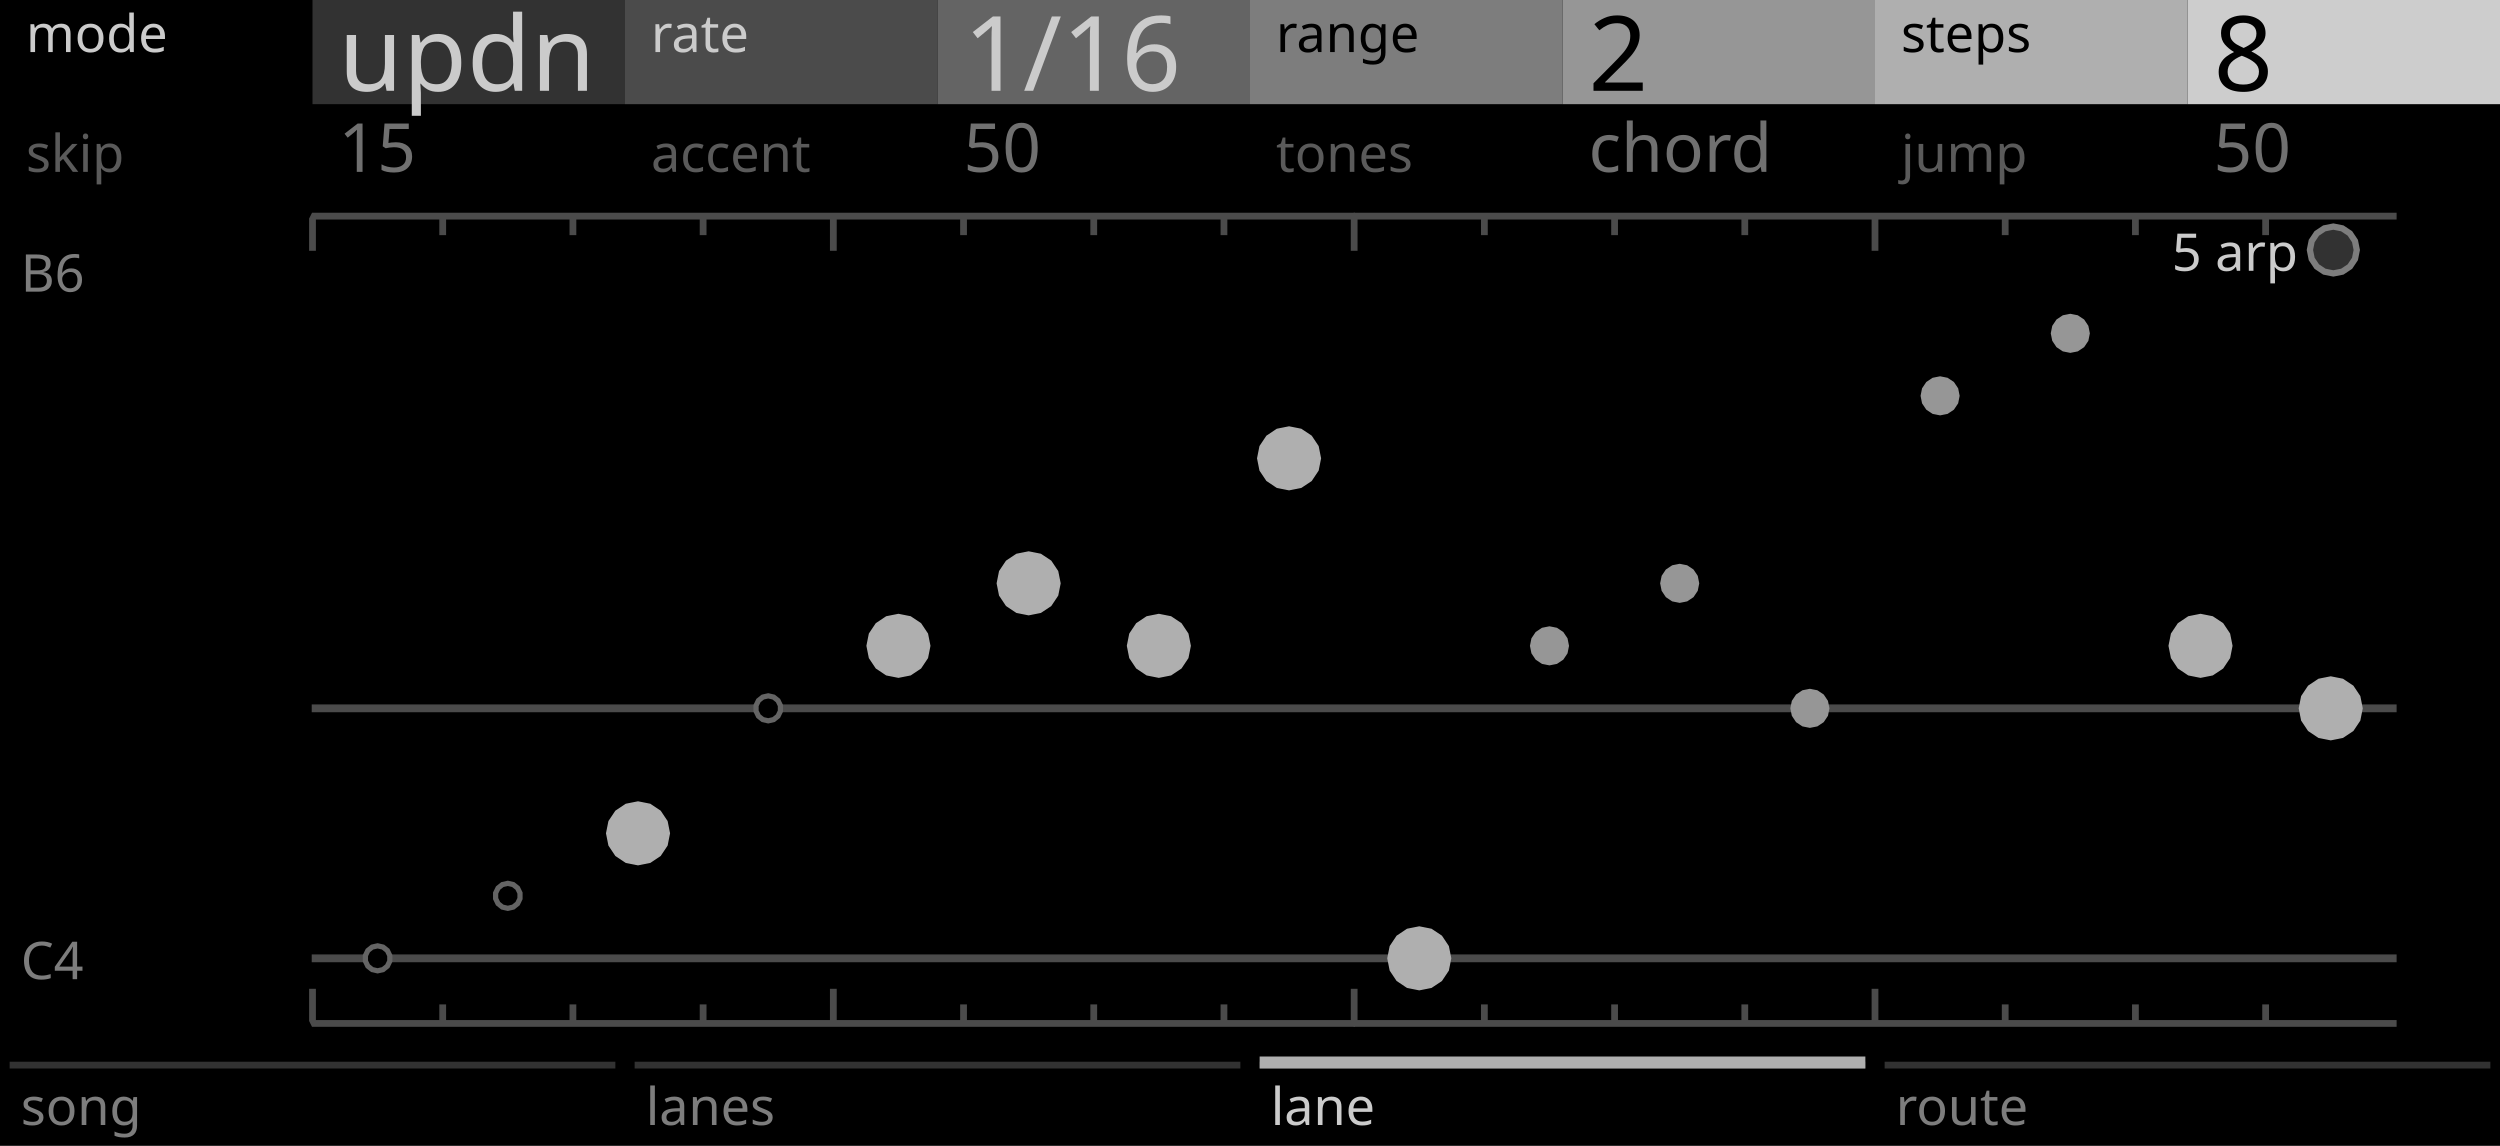
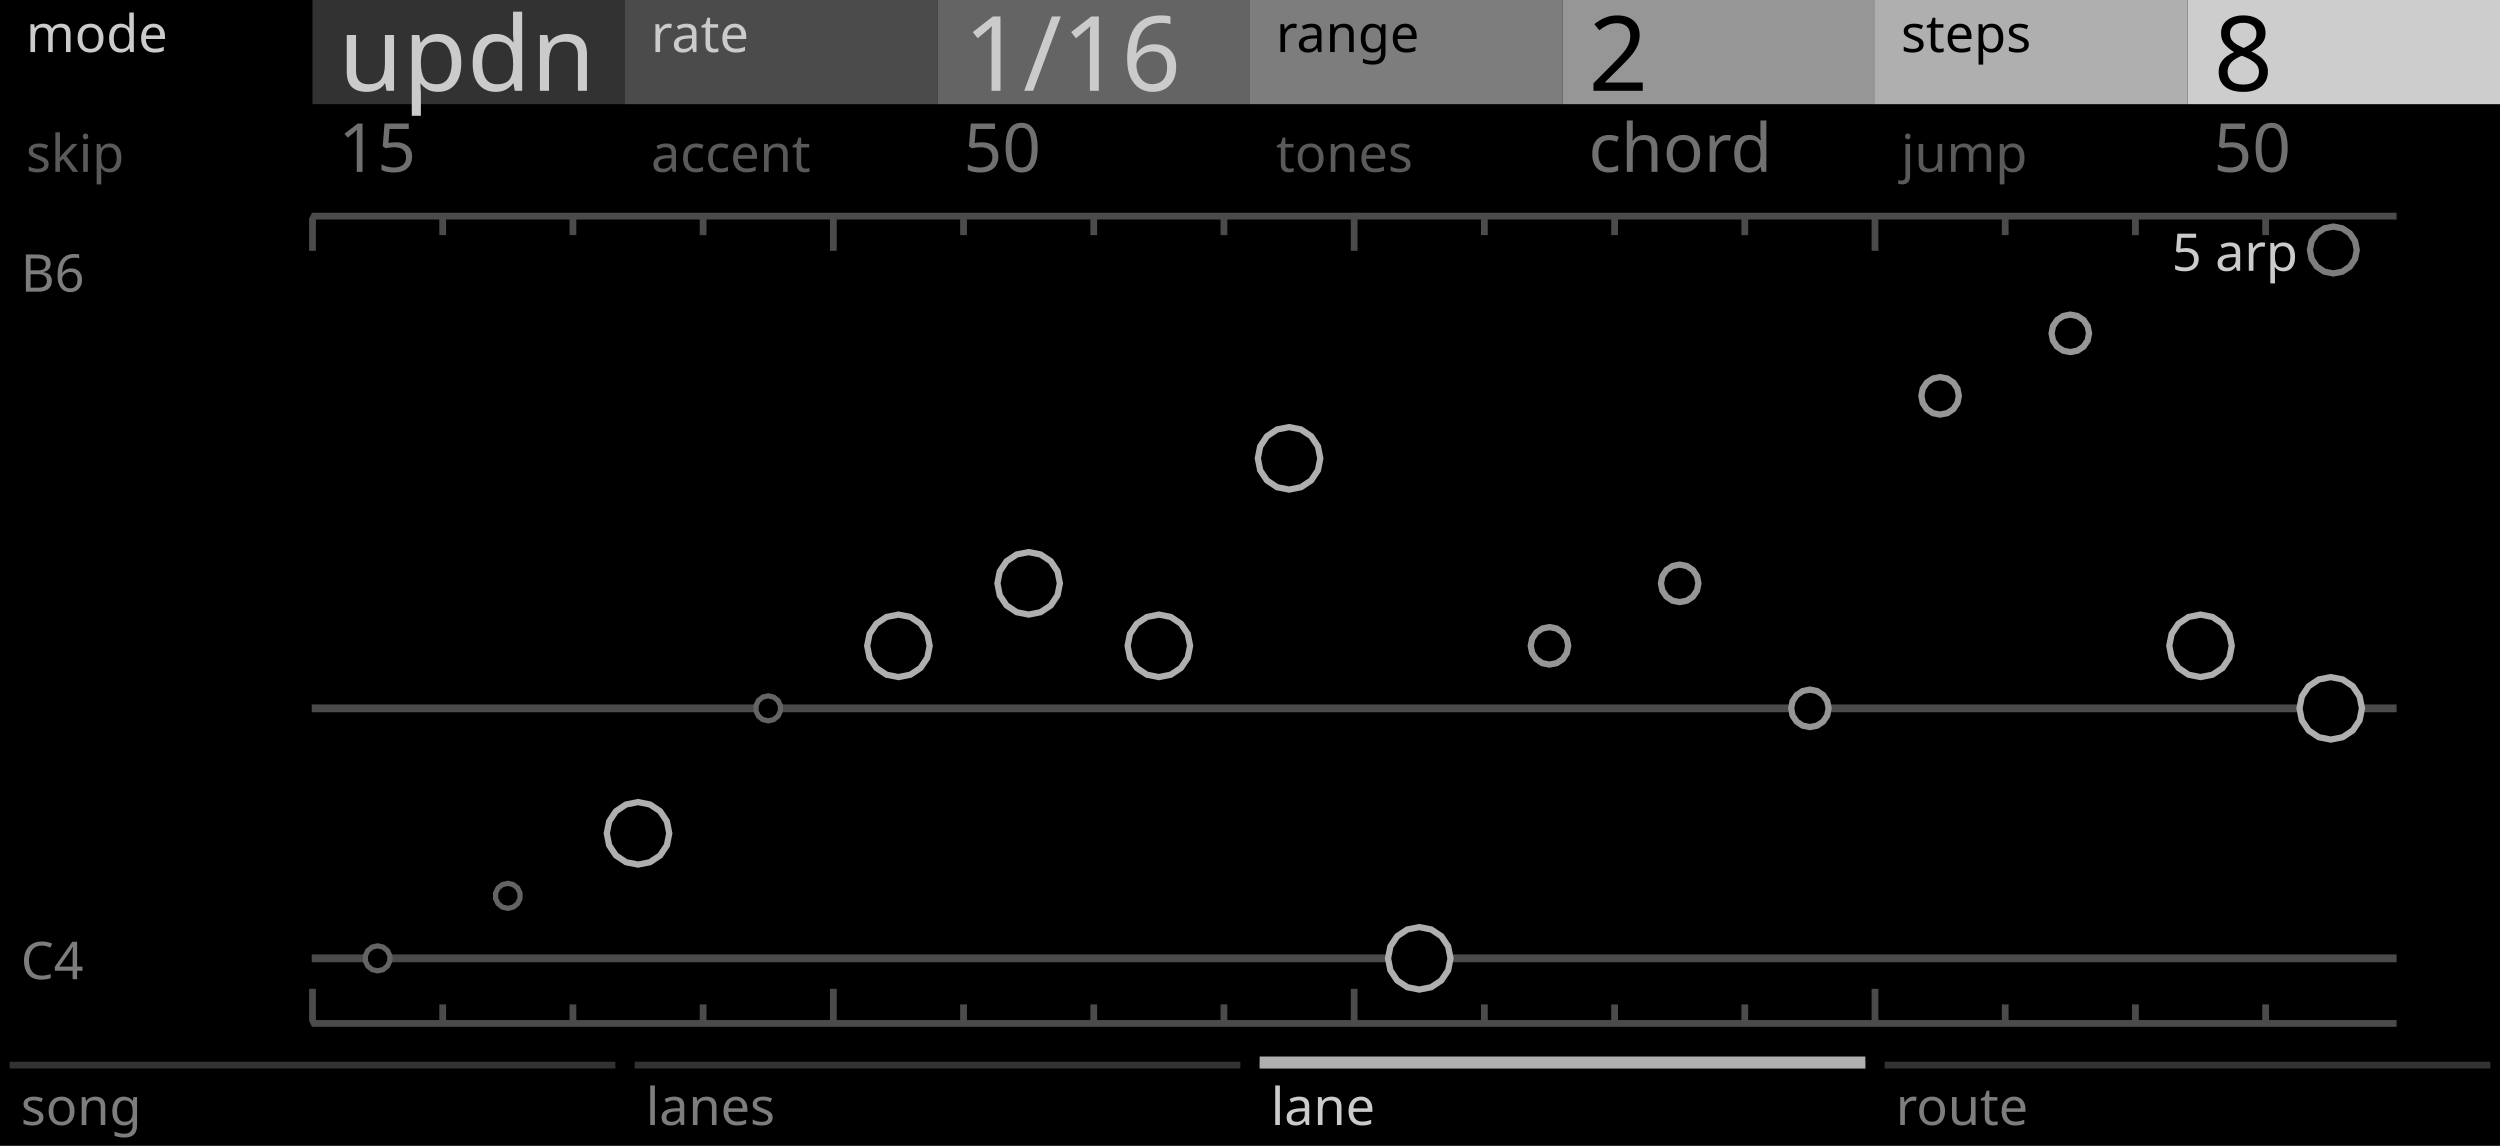
<svg xmlns="http://www.w3.org/2000/svg" width="480" height="220" viewBox="0 0 480 220">
  <g id="preview_canvas">
    <rect x="0" y="0" width="480" height="220" fill="#000000" stroke="none" />
  </g>
  <g id="preview_header">
    <rect x="0" y="0" width="60" height="20" fill="#000000" stroke="none" />
    <rect x="60" y="0" width="60" height="20" fill="#323232" stroke="none" />
    <rect x="120" y="0" width="60" height="20" fill="#4B4B4B" stroke="none" />
    <rect x="180" y="0" width="60" height="20" fill="#646464" stroke="none" />
    <rect x="240" y="0" width="60" height="20" fill="#7D7D7D" stroke="none" />
    <rect x="300" y="0" width="60" height="20" fill="#969696" stroke="none" />
    <rect x="360" y="0" width="60" height="20" fill="#AFAFAF" stroke="none" />
    <rect x="420" y="0" width="60" height="20" fill="#CDCDCD" stroke="none" />
    <text transform="matrix(1 0 0 1 5 10)" fill="#CBCBCB" stroke="none" font-family="UniversNextPro-Light" font-size="10px">mode</text>
    <text transform="matrix(1 0 0 1 65 17.44)" fill="#CBCBCB" stroke="none" font-family="UniversNextPro-Light" font-size="20px">updn</text>
    <text transform="matrix(1 0 0 1 5 33)" fill="#5A5A5A" stroke="none" font-family="UniversNextPro-Light" font-size="10px">skip</text>
    <text transform="matrix(1 0 0 1 65 33)" fill="#707070" stroke="none" font-family="UniversNextPro-Light" font-size="13px">15</text>
    <text transform="matrix(1 0 0 1 125 10)" fill="#CBCBCB" stroke="none" font-family="UniversNextPro-Light" font-size="10px">rate</text>
    <text transform="matrix(1 0 0 1 185 17.44)" fill="#CBCBCB" stroke="none" font-family="UniversNextPro-Light" font-size="20px">1/16</text>
    <text transform="matrix(1 0 0 1 125 33)" fill="#5A5A5A" stroke="none" font-family="UniversNextPro-Light" font-size="10px">accent</text>
    <text transform="matrix(1 0 0 1 185 33)" fill="#707070" stroke="none" font-family="UniversNextPro-Light" font-size="13px">50</text>
    <text transform="matrix(1 0 0 1 245 10)" fill="#000000" stroke="none" font-family="UniversNextPro-Light" font-size="10px">range</text>
    <text transform="matrix(1 0 0 1 305 17.44)" fill="#000000" stroke="none" font-family="UniversNextPro-Light" font-size="20px">2</text>
    <text transform="matrix(1 0 0 1 245 33)" fill="#5A5A5A" stroke="none" font-family="UniversNextPro-Light" font-size="10px">tones</text>
    <text transform="matrix(1 0 0 1 305 33)" fill="#707070" stroke="none" font-family="UniversNextPro-Light" font-size="13px">chord</text>
    <text transform="matrix(1 0 0 1 365 10)" fill="#000000" stroke="none" font-family="UniversNextPro-Light" font-size="10px">steps</text>
    <text transform="matrix(1 0 0 1 425 17.44)" fill="#000000" stroke="none" font-family="UniversNextPro-Light" font-size="20px">8</text>
    <text transform="matrix(1 0 0 1 365 33)" fill="#5A5A5A" stroke="none" font-family="UniversNextPro-Light" font-size="10px">jump</text>
    <text transform="matrix(1 0 0 1 425 33)" fill="#707070" stroke="none" font-family="UniversNextPro-Light" font-size="13px">50</text>
  </g>
  <path id="cond_palette_0" d="M 700 300 L 704 300 L 704 304 Z" fill="#000000" stroke="#000000" stroke-width="0.2" />
  <path id="cond_palette_1" d="M 708 300 L 712 300 L 712 304 Z" fill="#323232" stroke="#323232" stroke-width="0.3" />
  <path id="cond_palette_2" d="M 716 300 L 720 300 L 720 304 Z" fill="#4B4B4B" stroke="#4B4B4B" stroke-width="0.3" />
  <path id="cond_palette_3" d="M 724 300 L 728 300 L 728 304 Z" fill="#646464" stroke="#646464" stroke-width="0.3" />
  <path id="cond_palette_4" d="M 732 300 L 736 300 L 736 304 Z" fill="#7D7D7D" stroke="#7D7D7D" stroke-width="0.3" />
  <path id="cond_palette_5" d="M 740 300 L 744 300 L 744 304 Z" fill="#969696" stroke="#969696" stroke-width="0.3" />
  <path id="cond_palette_6" d="M 748 300 L 752 300 L 752 304 Z" fill="#AFAFAF" stroke="#AFAFAF" stroke-width="0.3" />
  <path id="cond_palette_7" d="M 756 300 L 760 300 L 760 304 Z" fill="#CDCDCD" stroke="#CDCDCD" stroke-width="0.3" />
  <path id="cond_palette_8" d="M 764 300 L 768 300 L 768 304 Z" fill="#000000" stroke="#4B4B4B" stroke-width="1" />
  <path id="cond_palette_9" d="M 772 300 L 776 300 L 776 304 Z" fill="#000000" stroke="#646464" stroke-width="1" />
-   <path id="cond_palette_10" d="M 780 300 L 784 300 L 784 304 Z" fill="#000000" stroke="#969696" stroke-width="1.2" />
-   <path id="cond_palette_11" d="M 788 300 L 792 300 L 792 304 Z" fill="#323232" stroke="#646464" stroke-width="1.2" />
-   <path id="cond_palette_12" d="M 796 300 L 800 300 L 800 304 Z" fill="#323232" stroke="#7D7D7D" stroke-width="1.2" />
-   <path id="cond_palette_13" d="M 804 300 L 808 300 L 808 304 Z" fill="#323232" stroke="#969696" stroke-width="1.5" />
-   <path id="cond_palette_14" d="M 812 300 L 816 300 L 816 304 Z" fill="#323232" stroke="#CDCDCD" stroke-width="2" />
-   <path id="cond_palette_15" d="M 820 300 L 824 300 L 824 304 Z" fill="#969696" stroke="#AFAFAF" stroke-width="1.2" />
+   <path id="cond_palette_10" d="M 780 300 L 784 300 L 784 304 Z" fill="#000000" stroke="#7D7D7D" stroke-width="1.2" />
+   <path id="cond_palette_11" d="M 788 300 L 792 300 L 792 304 Z" fill="#000000" stroke="#969696" stroke-width="1.2" />
+   <path id="cond_palette_12" d="M 796 300 L 800 300 L 800 304 Z" fill="#000000" stroke="#AFAFAF" stroke-width="1.2" />
+   <path id="cond_palette_13" d="M 804 300 L 808 300 L 808 304 Z" fill="#000000" stroke="#969696" stroke-width="1.5" />
+   <path id="cond_palette_14" d="M 812 300 L 816 300 L 816 304 Z" fill="#000000" stroke="#CDCDCD" stroke-width="2" />
+   <path id="cond_palette_15" d="M 820 300 L 824 300 L 824 304 Z" fill="#000000" stroke="#CDCDCD" stroke-width="1.2" />
  <path d="M 2 204 L 118 204 L 118 205 L 2 205 Z" fill="#323232" stroke="#323232" stroke-width="0.3" />
  <path d="M 122 204 L 238 204 L 238 205 L 122 205 Z" fill="#323232" stroke="#323232" stroke-width="0.3" />
  <path d="M 242 204 L 358 204 L 358 205 L 242 205 Z" fill="#323232" stroke="#323232" stroke-width="0.3" />
  <path d="M 362 204 L 478 204 L 478 205 L 362 205 Z" fill="#323232" stroke="#323232" stroke-width="0.3" />
-   <path id="cond_node_36" transform="matrix(1 0 0 1 460 184)" d="M -400 -0.6 L 0 -0.6 L 0 0.6 L -400 0.6 Z" fill="#4B4B4B" stroke="#4B4B4B" stroke-width="0.3" />
-   <path id="cond_node_37" transform="matrix(1 0 0 1 460 136)" d="M -400 -0.6 L 0 -0.6 L 0 0.6 L -400 0.6 Z" fill="#4B4B4B" stroke="#4B4B4B" stroke-width="0.3" />
-   <path id="cond_node_64" transform="matrix(1 0 0 1 60 42)" d="M -0.5 0 L -0.5 6 L 0.5 6 L 0.5 0 L 24.5 0 L 24.5 3 L 25.5 3 L 25.5 0 L 49.5 0 L 49.5 3 L 50.5 3 L 50.5 0 L 74.5 0 L 74.5 3 L 75.5 3 L 75.5 0 L 99.5 0 L 99.5 6 L 100.5 6 L 100.5 0 L 124.5 0 L 124.5 3 L 125.5 3 L 125.5 0 L 149.5 0 L 149.5 3 L 150.5 3 L 150.5 0 L 174.5 0 L 174.5 3 L 175.5 3 L 175.5 0 L 200 0 L 200 -1 L 0 -1 Z" fill="#4B4B4B" stroke="#4B4B4B" stroke-width="0.3" />
-   <path id="cond_node_65" transform="matrix(1 0 0 1 260 42)" d="M -0.5 0 L -0.5 6 L 0.5 6 L 0.5 0 L 24.5 0 L 24.5 3 L 25.5 3 L 25.5 0 L 49.5 0 L 49.5 3 L 50.5 3 L 50.5 0 L 74.5 0 L 74.5 3 L 75.5 3 L 75.5 0 L 99.5 0 L 99.5 6 L 100.5 6 L 100.5 0 L 124.5 0 L 124.5 3 L 125.5 3 L 125.5 0 L 149.5 0 L 149.5 3 L 150.5 3 L 150.5 0 L 174.5 0 L 174.5 3 L 175.5 3 L 175.5 0 L 200 0 L 200 -1 L 0 -1 Z" fill="#4B4B4B" stroke="#4B4B4B" stroke-width="0.3" />
-   <path id="cond_node_66" transform="matrix(1 0 0 1 60 196)" d="M -0.5 0 L -0.5 -6 L 0.5 -6 L 0.5 0 L 24.5 0 L 24.5 -3 L 25.5 -3 L 25.5 0 L 49.5 0 L 49.5 -3 L 50.5 -3 L 50.5 0 L 74.5 0 L 74.5 -3 L 75.5 -3 L 75.5 0 L 99.5 0 L 99.5 -6 L 100.5 -6 L 100.5 0 L 124.5 0 L 124.5 -3 L 125.5 -3 L 125.5 0 L 149.5 0 L 149.5 -3 L 150.5 -3 L 150.5 0 L 174.5 0 L 174.5 -3 L 175.5 -3 L 175.5 0 L 200 0 L 200 1 L 0 1 Z" fill="#4B4B4B" stroke="#4B4B4B" stroke-width="0.3" />
-   <path id="cond_node_67" transform="matrix(1 0 0 1 260 196)" d="M -0.5 0 L -0.5 -6 L 0.5 -6 L 0.5 0 L 24.5 0 L 24.5 -3 L 25.5 -3 L 25.5 0 L 49.5 0 L 49.5 -3 L 50.5 -3 L 50.5 0 L 74.5 0 L 74.5 -3 L 75.5 -3 L 75.5 0 L 99.5 0 L 99.5 -6 L 100.5 -6 L 100.5 0 L 124.5 0 L 124.5 -3 L 125.5 -3 L 125.5 0 L 149.5 0 L 149.5 -3 L 150.5 -3 L 150.5 0 L 174.5 0 L 174.5 -3 L 175.5 -3 L 175.5 0 L 200 0 L 200 1 L 0 1 Z" fill="#4B4B4B" stroke="#4B4B4B" stroke-width="0.3" />
-   <path id="cond_node_86" transform="matrix(1 0 0 1 72.5 184)" d="M 0 -2.4 L 1.041 -2.162 L 1.876 -1.496 L 2.34 -0.534 L 2.34 0.534 L 1.876 1.496 L 1.041 2.162 L 0 2.4 L -1.041 2.162 L -1.876 1.496 L -2.34 0.534 L -2.34 -0.534 L -1.876 -1.496 L -1.041 -2.162 Z" fill="#000000" stroke="#646464" stroke-width="1" />
-   <path id="cond_node_87" transform="matrix(1 0 0 1 97.5 172)" d="M 0 -2.4 L 1.041 -2.162 L 1.876 -1.496 L 2.34 -0.534 L 2.34 0.534 L 1.876 1.496 L 1.041 2.162 L 0 2.4 L -1.041 2.162 L -1.876 1.496 L -2.34 0.534 L -2.34 -0.534 L -1.876 -1.496 L -1.041 -2.162 Z" fill="#000000" stroke="#646464" stroke-width="1" />
-   <path id="cond_node_88" transform="matrix(1 0 0 1 122.5 160)" d="M 0 -6 L 2.296 -5.543 L 4.243 -4.243 L 5.543 -2.296 L 6 0 L 5.543 2.296 L 4.243 4.243 L 2.296 5.543 L 0 6 L -2.296 5.543 L -4.243 4.243 L -5.543 2.296 L -6 0 L -5.543 -2.296 L -4.243 -4.243 L -2.296 -5.543 Z" fill="#AFAFAF" stroke="#AFAFAF" stroke-width="0.3" />
-   <path id="cond_node_89" transform="matrix(1 0 0 1 147.5 136)" d="M 0 -2.4 L 1.041 -2.162 L 1.876 -1.496 L 2.34 -0.534 L 2.34 0.534 L 1.876 1.496 L 1.041 2.162 L 0 2.4 L -1.041 2.162 L -1.876 1.496 L -2.34 0.534 L -2.34 -0.534 L -1.876 -1.496 L -1.041 -2.162 Z" fill="#000000" stroke="#646464" stroke-width="1" />
-   <path id="cond_node_90" transform="matrix(1 0 0 1 172.5 124)" d="M 0 -6 L 2.296 -5.543 L 4.243 -4.243 L 5.543 -2.296 L 6 0 L 5.543 2.296 L 4.243 4.243 L 2.296 5.543 L 0 6 L -2.296 5.543 L -4.243 4.243 L -5.543 2.296 L -6 0 L -5.543 -2.296 L -4.243 -4.243 L -2.296 -5.543 Z" fill="#AFAFAF" stroke="#AFAFAF" stroke-width="0.3" />
-   <path id="cond_node_91" transform="matrix(1 0 0 1 197.5 112)" d="M 0 -6 L 2.296 -5.543 L 4.243 -4.243 L 5.543 -2.296 L 6 0 L 5.543 2.296 L 4.243 4.243 L 2.296 5.543 L 0 6 L -2.296 5.543 L -4.243 4.243 L -5.543 2.296 L -6 0 L -5.543 -2.296 L -4.243 -4.243 L -2.296 -5.543 Z" fill="#AFAFAF" stroke="#AFAFAF" stroke-width="0.3" />
-   <path id="cond_node_92" transform="matrix(1 0 0 1 222.5 124)" d="M 0 -6 L 2.296 -5.543 L 4.243 -4.243 L 5.543 -2.296 L 6 0 L 5.543 2.296 L 4.243 4.243 L 2.296 5.543 L 0 6 L -2.296 5.543 L -4.243 4.243 L -5.543 2.296 L -6 0 L -5.543 -2.296 L -4.243 -4.243 L -2.296 -5.543 Z" fill="#AFAFAF" stroke="#AFAFAF" stroke-width="0.3" />
-   <path id="cond_node_93" transform="matrix(1 0 0 1 247.5 88)" d="M 0 -6 L 2.296 -5.543 L 4.243 -4.243 L 5.543 -2.296 L 6 0 L 5.543 2.296 L 4.243 4.243 L 2.296 5.543 L 0 6 L -2.296 5.543 L -4.243 4.243 L -5.543 2.296 L -6 0 L -5.543 -2.296 L -4.243 -4.243 L -2.296 -5.543 Z" fill="#AFAFAF" stroke="#AFAFAF" stroke-width="0.3" />
-   <path id="cond_node_94" transform="matrix(1 0 0 1 272.5 184)" d="M 0 -6 L 2.296 -5.543 L 4.243 -4.243 L 5.543 -2.296 L 6 0 L 5.543 2.296 L 4.243 4.243 L 2.296 5.543 L 0 6 L -2.296 5.543 L -4.243 4.243 L -5.543 2.296 L -6 0 L -5.543 -2.296 L -4.243 -4.243 L -2.296 -5.543 Z" fill="#AFAFAF" stroke="#AFAFAF" stroke-width="0.3" />
-   <path id="cond_node_95" transform="matrix(1 0 0 1 297.5 124)" d="M 0 -3.6 L 1.378 -3.326 L 2.546 -2.546 L 3.326 -1.378 L 3.6 0 L 3.326 1.378 L 2.546 2.546 L 1.378 3.326 L 0 3.6 L -1.378 3.326 L -2.546 2.546 L -3.326 1.378 L -3.6 0 L -3.326 -1.378 L -2.546 -2.546 L -1.378 -3.326 Z" fill="#969696" stroke="#969696" stroke-width="0.3" />
-   <path id="cond_node_96" transform="matrix(1 0 0 1 322.5 112)" d="M 0 -3.6 L 1.378 -3.326 L 2.546 -2.546 L 3.326 -1.378 L 3.6 0 L 3.326 1.378 L 2.546 2.546 L 1.378 3.326 L 0 3.6 L -1.378 3.326 L -2.546 2.546 L -3.326 1.378 L -3.6 0 L -3.326 -1.378 L -2.546 -2.546 L -1.378 -3.326 Z" fill="#969696" stroke="#969696" stroke-width="0.3" />
-   <path id="cond_node_97" transform="matrix(1 0 0 1 347.5 136)" d="M 0 -3.6 L 1.378 -3.326 L 2.546 -2.546 L 3.326 -1.378 L 3.6 0 L 3.326 1.378 L 2.546 2.546 L 1.378 3.326 L 0 3.6 L -1.378 3.326 L -2.546 2.546 L -3.326 1.378 L -3.6 0 L -3.326 -1.378 L -2.546 -2.546 L -1.378 -3.326 Z" fill="#969696" stroke="#969696" stroke-width="0.3" />
-   <path id="cond_node_98" transform="matrix(1 0 0 1 372.5 76)" d="M 0 -3.6 L 1.378 -3.326 L 2.546 -2.546 L 3.326 -1.378 L 3.6 0 L 3.326 1.378 L 2.546 2.546 L 1.378 3.326 L 0 3.6 L -1.378 3.326 L -2.546 2.546 L -3.326 1.378 L -3.6 0 L -3.326 -1.378 L -2.546 -2.546 L -1.378 -3.326 Z" fill="#969696" stroke="#969696" stroke-width="0.3" />
-   <path id="cond_node_99" transform="matrix(1 0 0 1 397.5 64)" d="M 0 -3.6 L 1.378 -3.326 L 2.546 -2.546 L 3.326 -1.378 L 3.6 0 L 3.326 1.378 L 2.546 2.546 L 1.378 3.326 L 0 3.6 L -1.378 3.326 L -2.546 2.546 L -3.326 1.378 L -3.6 0 L -3.326 -1.378 L -2.546 -2.546 L -1.378 -3.326 Z" fill="#969696" stroke="#969696" stroke-width="0.3" />
-   <path id="cond_node_100" transform="matrix(1 0 0 1 422.5 124)" d="M 0 -6 L 2.296 -5.543 L 4.243 -4.243 L 5.543 -2.296 L 6 0 L 5.543 2.296 L 4.243 4.243 L 2.296 5.543 L 0 6 L -2.296 5.543 L -4.243 4.243 L -5.543 2.296 L -6 0 L -5.543 -2.296 L -4.243 -4.243 L -2.296 -5.543 Z" fill="#AFAFAF" stroke="#AFAFAF" stroke-width="0.3" />
-   <path id="cond_node_101" transform="matrix(1 0 0 1 447.5 136)" d="M 0 -6 L 2.296 -5.543 L 4.243 -4.243 L 5.543 -2.296 L 6 0 L 5.543 2.296 L 4.243 4.243 L 2.296 5.543 L 0 6 L -2.296 5.543 L -4.243 4.243 L -5.543 2.296 L -6 0 L -5.543 -2.296 L -4.243 -4.243 L -2.296 -5.543 Z" fill="#AFAFAF" stroke="#AFAFAF" stroke-width="0.3" />
-   <path id="cond_node_222" transform="matrix(1 0 0 1 448 48)" d="M 0 -4.5 L 1.722 -4.157 L 3.182 -3.182 L 4.157 -1.722 L 4.5 0 L 4.157 1.722 L 3.182 3.182 L 1.722 4.157 L 0 4.5 L -1.722 4.157 L -3.182 3.182 L -4.157 1.722 L -4.5 0 L -4.157 -1.722 L -3.182 -3.182 L -1.722 -4.157 Z" fill="#323232" stroke="#7D7D7D" stroke-width="1.2" />
-   <path id="cond_node_249" transform="matrix(1 0 0 1 242 203)" d="M 0 0 L 116 0 L 116 2 L 0 2 Z" fill="#AFAFAF" stroke="#AFAFAF" stroke-width="0.3" />
+   <path id="cond_node_32" transform="matrix(1 0 0 1 460 184)" d="M -400 -0.6 L 0 -0.6 L 0 0.6 L -400 0.6 Z" fill="#4B4B4B" stroke="#4B4B4B" stroke-width="0.3" />
+   <path id="cond_node_33" transform="matrix(1 0 0 1 460 136)" d="M -400 -0.6 L 0 -0.6 L 0 0.6 L -400 0.6 Z" fill="#4B4B4B" stroke="#4B4B4B" stroke-width="0.3" />
+   <path id="cond_node_60" transform="matrix(1 0 0 1 60 42)" d="M -0.5 0 L -0.5 6 L 0.5 6 L 0.5 0 L 24.5 0 L 24.5 3 L 25.5 3 L 25.5 0 L 49.5 0 L 49.5 3 L 50.5 3 L 50.5 0 L 74.5 0 L 74.5 3 L 75.5 3 L 75.5 0 L 99.5 0 L 99.5 6 L 100.5 6 L 100.5 0 L 124.5 0 L 124.5 3 L 125.5 3 L 125.5 0 L 149.5 0 L 149.5 3 L 150.5 3 L 150.5 0 L 174.5 0 L 174.5 3 L 175.5 3 L 175.5 0 L 200 0 L 200 -1 L 0 -1 Z" fill="#4B4B4B" stroke="#4B4B4B" stroke-width="0.3" />
+   <path id="cond_node_61" transform="matrix(1 0 0 1 260 42)" d="M -0.5 0 L -0.5 6 L 0.5 6 L 0.5 0 L 24.5 0 L 24.5 3 L 25.5 3 L 25.5 0 L 49.5 0 L 49.5 3 L 50.5 3 L 50.5 0 L 74.5 0 L 74.5 3 L 75.5 3 L 75.5 0 L 99.5 0 L 99.5 6 L 100.5 6 L 100.5 0 L 124.5 0 L 124.5 3 L 125.5 3 L 125.5 0 L 149.5 0 L 149.5 3 L 150.5 3 L 150.5 0 L 174.5 0 L 174.5 3 L 175.5 3 L 175.5 0 L 200 0 L 200 -1 L 0 -1 Z" fill="#4B4B4B" stroke="#4B4B4B" stroke-width="0.3" />
+   <path id="cond_node_62" transform="matrix(1 0 0 1 60 196)" d="M -0.5 0 L -0.5 -6 L 0.5 -6 L 0.5 0 L 24.5 0 L 24.5 -3 L 25.5 -3 L 25.5 0 L 49.5 0 L 49.5 -3 L 50.5 -3 L 50.5 0 L 74.5 0 L 74.5 -3 L 75.5 -3 L 75.5 0 L 99.5 0 L 99.5 -6 L 100.5 -6 L 100.5 0 L 124.5 0 L 124.5 -3 L 125.5 -3 L 125.5 0 L 149.5 0 L 149.5 -3 L 150.5 -3 L 150.5 0 L 174.5 0 L 174.5 -3 L 175.5 -3 L 175.5 0 L 200 0 L 200 1 L 0 1 Z" fill="#4B4B4B" stroke="#4B4B4B" stroke-width="0.3" />
+   <path id="cond_node_63" transform="matrix(1 0 0 1 260 196)" d="M -0.5 0 L -0.5 -6 L 0.5 -6 L 0.5 0 L 24.5 0 L 24.5 -3 L 25.5 -3 L 25.5 0 L 49.5 0 L 49.5 -3 L 50.5 -3 L 50.5 0 L 74.5 0 L 74.5 -3 L 75.5 -3 L 75.5 0 L 99.5 0 L 99.5 -6 L 100.5 -6 L 100.5 0 L 124.5 0 L 124.5 -3 L 125.5 -3 L 125.5 0 L 149.5 0 L 149.5 -3 L 150.5 -3 L 150.5 0 L 174.5 0 L 174.5 -3 L 175.5 -3 L 175.5 0 L 200 0 L 200 1 L 0 1 Z" fill="#4B4B4B" stroke="#4B4B4B" stroke-width="0.3" />
+   <path id="cond_node_82" transform="matrix(1 0 0 1 72.5 184)" d="M 0 -2.4 L 1.041 -2.162 L 1.876 -1.496 L 2.34 -0.534 L 2.34 0.534 L 1.876 1.496 L 1.041 2.162 L 0 2.4 L -1.041 2.162 L -1.876 1.496 L -2.34 0.534 L -2.34 -0.534 L -1.876 -1.496 L -1.041 -2.162 Z" fill="#000000" stroke="#646464" stroke-width="1" />
+   <path id="cond_node_83" transform="matrix(1 0 0 1 97.5 172)" d="M 0 -2.4 L 1.041 -2.162 L 1.876 -1.496 L 2.34 -0.534 L 2.34 0.534 L 1.876 1.496 L 1.041 2.162 L 0 2.4 L -1.041 2.162 L -1.876 1.496 L -2.34 0.534 L -2.34 -0.534 L -1.876 -1.496 L -1.041 -2.162 Z" fill="#000000" stroke="#646464" stroke-width="1" />
+   <path id="cond_node_84" transform="matrix(1 0 0 1 122.5 160)" d="M 0 -6 L 2.296 -5.543 L 4.243 -4.243 L 5.543 -2.296 L 6 0 L 5.543 2.296 L 4.243 4.243 L 2.296 5.543 L 0 6 L -2.296 5.543 L -4.243 4.243 L -5.543 2.296 L -6 0 L -5.543 -2.296 L -4.243 -4.243 L -2.296 -5.543 Z" fill="#000000" stroke="#AFAFAF" stroke-width="1.2" />
+   <path id="cond_node_85" transform="matrix(1 0 0 1 147.5 136)" d="M 0 -2.4 L 1.041 -2.162 L 1.876 -1.496 L 2.34 -0.534 L 2.34 0.534 L 1.876 1.496 L 1.041 2.162 L 0 2.4 L -1.041 2.162 L -1.876 1.496 L -2.34 0.534 L -2.34 -0.534 L -1.876 -1.496 L -1.041 -2.162 Z" fill="#000000" stroke="#646464" stroke-width="1" />
+   <path id="cond_node_86" transform="matrix(1 0 0 1 172.5 124)" d="M 0 -6 L 2.296 -5.543 L 4.243 -4.243 L 5.543 -2.296 L 6 0 L 5.543 2.296 L 4.243 4.243 L 2.296 5.543 L 0 6 L -2.296 5.543 L -4.243 4.243 L -5.543 2.296 L -6 0 L -5.543 -2.296 L -4.243 -4.243 L -2.296 -5.543 Z" fill="#000000" stroke="#AFAFAF" stroke-width="1.2" />
+   <path id="cond_node_87" transform="matrix(1 0 0 1 197.5 112)" d="M 0 -6 L 2.296 -5.543 L 4.243 -4.243 L 5.543 -2.296 L 6 0 L 5.543 2.296 L 4.243 4.243 L 2.296 5.543 L 0 6 L -2.296 5.543 L -4.243 4.243 L -5.543 2.296 L -6 0 L -5.543 -2.296 L -4.243 -4.243 L -2.296 -5.543 Z" fill="#000000" stroke="#AFAFAF" stroke-width="1.2" />
+   <path id="cond_node_88" transform="matrix(1 0 0 1 222.5 124)" d="M 0 -6 L 2.296 -5.543 L 4.243 -4.243 L 5.543 -2.296 L 6 0 L 5.543 2.296 L 4.243 4.243 L 2.296 5.543 L 0 6 L -2.296 5.543 L -4.243 4.243 L -5.543 2.296 L -6 0 L -5.543 -2.296 L -4.243 -4.243 L -2.296 -5.543 Z" fill="#000000" stroke="#AFAFAF" stroke-width="1.2" />
+   <path id="cond_node_89" transform="matrix(1 0 0 1 247.5 88)" d="M 0 -6 L 2.296 -5.543 L 4.243 -4.243 L 5.543 -2.296 L 6 0 L 5.543 2.296 L 4.243 4.243 L 2.296 5.543 L 0 6 L -2.296 5.543 L -4.243 4.243 L -5.543 2.296 L -6 0 L -5.543 -2.296 L -4.243 -4.243 L -2.296 -5.543 Z" fill="#000000" stroke="#AFAFAF" stroke-width="1.2" />
+   <path id="cond_node_90" transform="matrix(1 0 0 1 272.5 184)" d="M 0 -6 L 2.296 -5.543 L 4.243 -4.243 L 5.543 -2.296 L 6 0 L 5.543 2.296 L 4.243 4.243 L 2.296 5.543 L 0 6 L -2.296 5.543 L -4.243 4.243 L -5.543 2.296 L -6 0 L -5.543 -2.296 L -4.243 -4.243 L -2.296 -5.543 Z" fill="#000000" stroke="#AFAFAF" stroke-width="1.2" />
+   <path id="cond_node_91" transform="matrix(1 0 0 1 297.5 124)" d="M 0 -3.6 L 1.378 -3.326 L 2.546 -2.546 L 3.326 -1.378 L 3.6 0 L 3.326 1.378 L 2.546 2.546 L 1.378 3.326 L 0 3.6 L -1.378 3.326 L -2.546 2.546 L -3.326 1.378 L -3.6 0 L -3.326 -1.378 L -2.546 -2.546 L -1.378 -3.326 Z" fill="#000000" stroke="#969696" stroke-width="1.2" />
+   <path id="cond_node_92" transform="matrix(1 0 0 1 322.5 112)" d="M 0 -3.6 L 1.378 -3.326 L 2.546 -2.546 L 3.326 -1.378 L 3.6 0 L 3.326 1.378 L 2.546 2.546 L 1.378 3.326 L 0 3.6 L -1.378 3.326 L -2.546 2.546 L -3.326 1.378 L -3.6 0 L -3.326 -1.378 L -2.546 -2.546 L -1.378 -3.326 Z" fill="#000000" stroke="#969696" stroke-width="1.2" />
+   <path id="cond_node_93" transform="matrix(1 0 0 1 347.5 136)" d="M 0 -3.6 L 1.378 -3.326 L 2.546 -2.546 L 3.326 -1.378 L 3.6 0 L 3.326 1.378 L 2.546 2.546 L 1.378 3.326 L 0 3.6 L -1.378 3.326 L -2.546 2.546 L -3.326 1.378 L -3.6 0 L -3.326 -1.378 L -2.546 -2.546 L -1.378 -3.326 Z" fill="#000000" stroke="#969696" stroke-width="1.2" />
+   <path id="cond_node_94" transform="matrix(1 0 0 1 372.5 76)" d="M 0 -3.6 L 1.378 -3.326 L 2.546 -2.546 L 3.326 -1.378 L 3.6 0 L 3.326 1.378 L 2.546 2.546 L 1.378 3.326 L 0 3.6 L -1.378 3.326 L -2.546 2.546 L -3.326 1.378 L -3.6 0 L -3.326 -1.378 L -2.546 -2.546 L -1.378 -3.326 Z" fill="#000000" stroke="#969696" stroke-width="1.2" />
+   <path id="cond_node_95" transform="matrix(1 0 0 1 397.5 64)" d="M 0 -3.6 L 1.378 -3.326 L 2.546 -2.546 L 3.326 -1.378 L 3.6 0 L 3.326 1.378 L 2.546 2.546 L 1.378 3.326 L 0 3.6 L -1.378 3.326 L -2.546 2.546 L -3.326 1.378 L -3.6 0 L -3.326 -1.378 L -2.546 -2.546 L -1.378 -3.326 Z" fill="#000000" stroke="#969696" stroke-width="1.2" />
+   <path id="cond_node_96" transform="matrix(1 0 0 1 422.5 124)" d="M 0 -6 L 2.296 -5.543 L 4.243 -4.243 L 5.543 -2.296 L 6 0 L 5.543 2.296 L 4.243 4.243 L 2.296 5.543 L 0 6 L -2.296 5.543 L -4.243 4.243 L -5.543 2.296 L -6 0 L -5.543 -2.296 L -4.243 -4.243 L -2.296 -5.543 Z" fill="#000000" stroke="#AFAFAF" stroke-width="1.2" />
+   <path id="cond_node_97" transform="matrix(1 0 0 1 447.5 136)" d="M 0 -6 L 2.296 -5.543 L 4.243 -4.243 L 5.543 -2.296 L 6 0 L 5.543 2.296 L 4.243 4.243 L 2.296 5.543 L 0 6 L -2.296 5.543 L -4.243 4.243 L -5.543 2.296 L -6 0 L -5.543 -2.296 L -4.243 -4.243 L -2.296 -5.543 Z" fill="#000000" stroke="#AFAFAF" stroke-width="1.2" />
+   <path id="cond_node_218" transform="matrix(1 0 0 1 448 48)" d="M 0 -4.5 L 1.722 -4.157 L 3.182 -3.182 L 4.157 -1.722 L 4.5 0 L 4.157 1.722 L 3.182 3.182 L 1.722 4.157 L 0 4.5 L -1.722 4.157 L -3.182 3.182 L -4.157 1.722 L -4.5 0 L -4.157 -1.722 L -3.182 -3.182 L -1.722 -4.157 Z" fill="#000000" stroke="#7D7D7D" stroke-width="1.2" />
+   <path id="cond_node_245" transform="matrix(1 0 0 1 242 203)" d="M 0 0 L 116 0 L 116 2 L 0 2 Z" fill="#AFAFAF" stroke="#AFAFAF" stroke-width="0.3" />
  <text id="cond_text_16" transform="matrix(1 0 0 1 4 216)" fill="#7D7D7D" stroke="none" font-family="UniversNextPro-Light" font-size="10px">song</text>
  <text id="cond_text_17" transform="matrix(1 0 0 1 124 216)" fill="#7D7D7D" stroke="none" font-family="UniversNextPro-Light" font-size="10px">lanes</text>
  <text id="cond_text_18" transform="matrix(1 0 0 1 244 216)" fill="#CBCBCB" stroke="none" font-family="UniversNextPro-Light" font-size="10px">lane</text>
  <text id="cond_text_19" transform="matrix(1 0 0 1 364 216)" fill="#7D7D7D" stroke="none" font-family="UniversNextPro-Light" font-size="10px">route</text>
  <text id="cond_text_20" transform="matrix(1 0 0 1 4 56)" fill="#7D7D7D" stroke="none" font-family="UniversNextPro-Light" font-size="10px">B6</text>
  <text id="cond_text_21" transform="matrix(1 0 0 1 4 188)" fill="#7D7D7D" stroke="none" font-family="UniversNextPro-Light" font-size="10px">C4</text>
  <text id="cond_text_30" transform="matrix(1 0 0 1 417 52)" fill="#CBCBCB" stroke="none" font-family="UniversNextPro-Light" font-size="10px">5 arp</text>
</svg>
